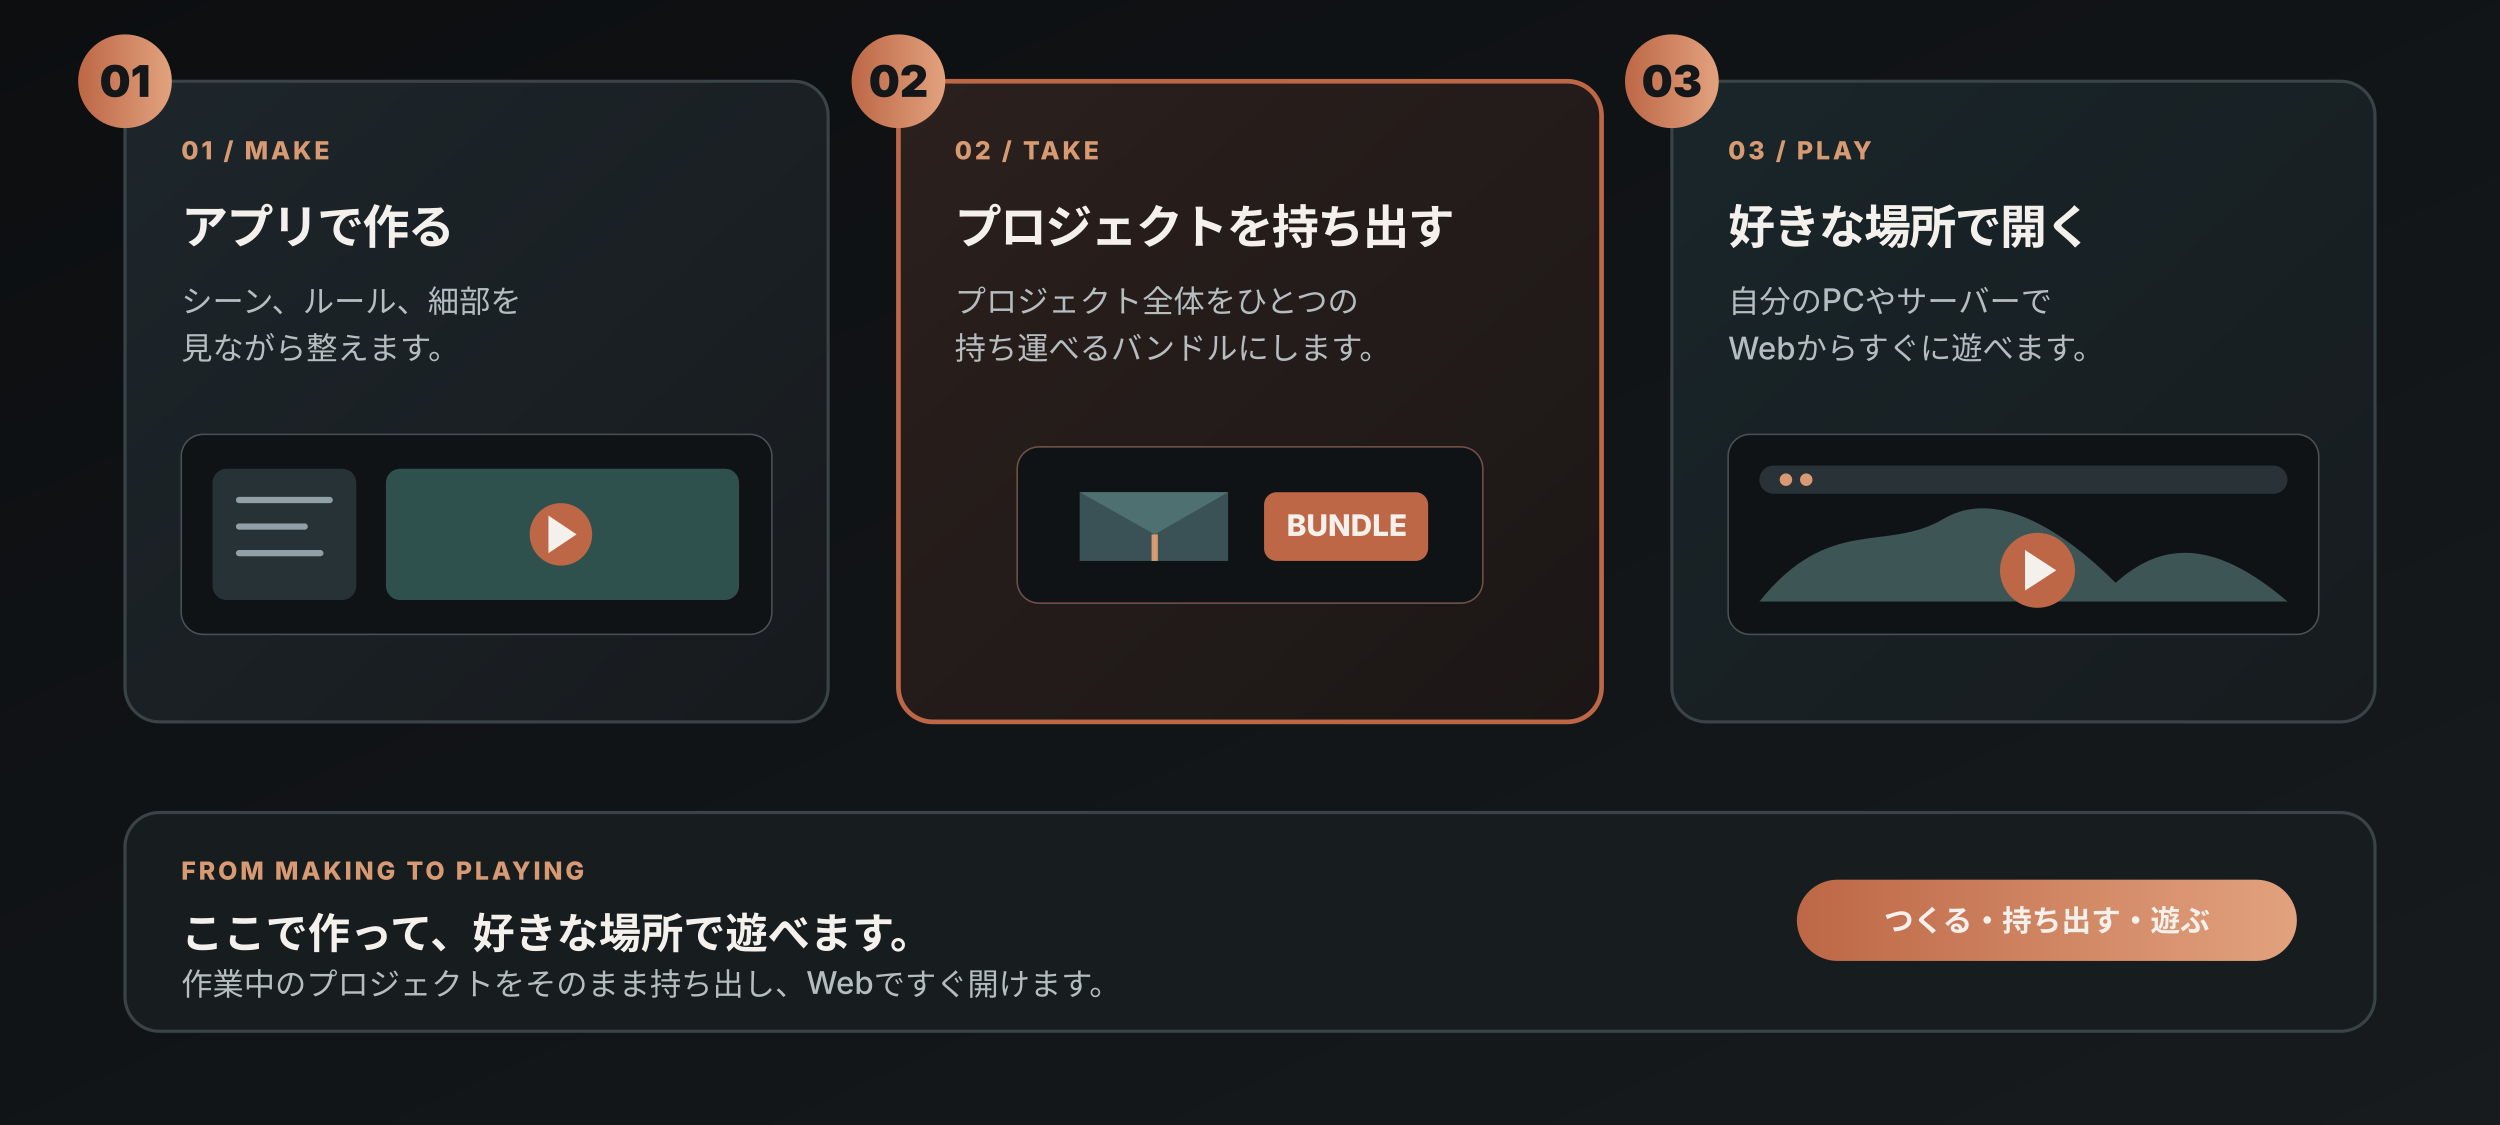
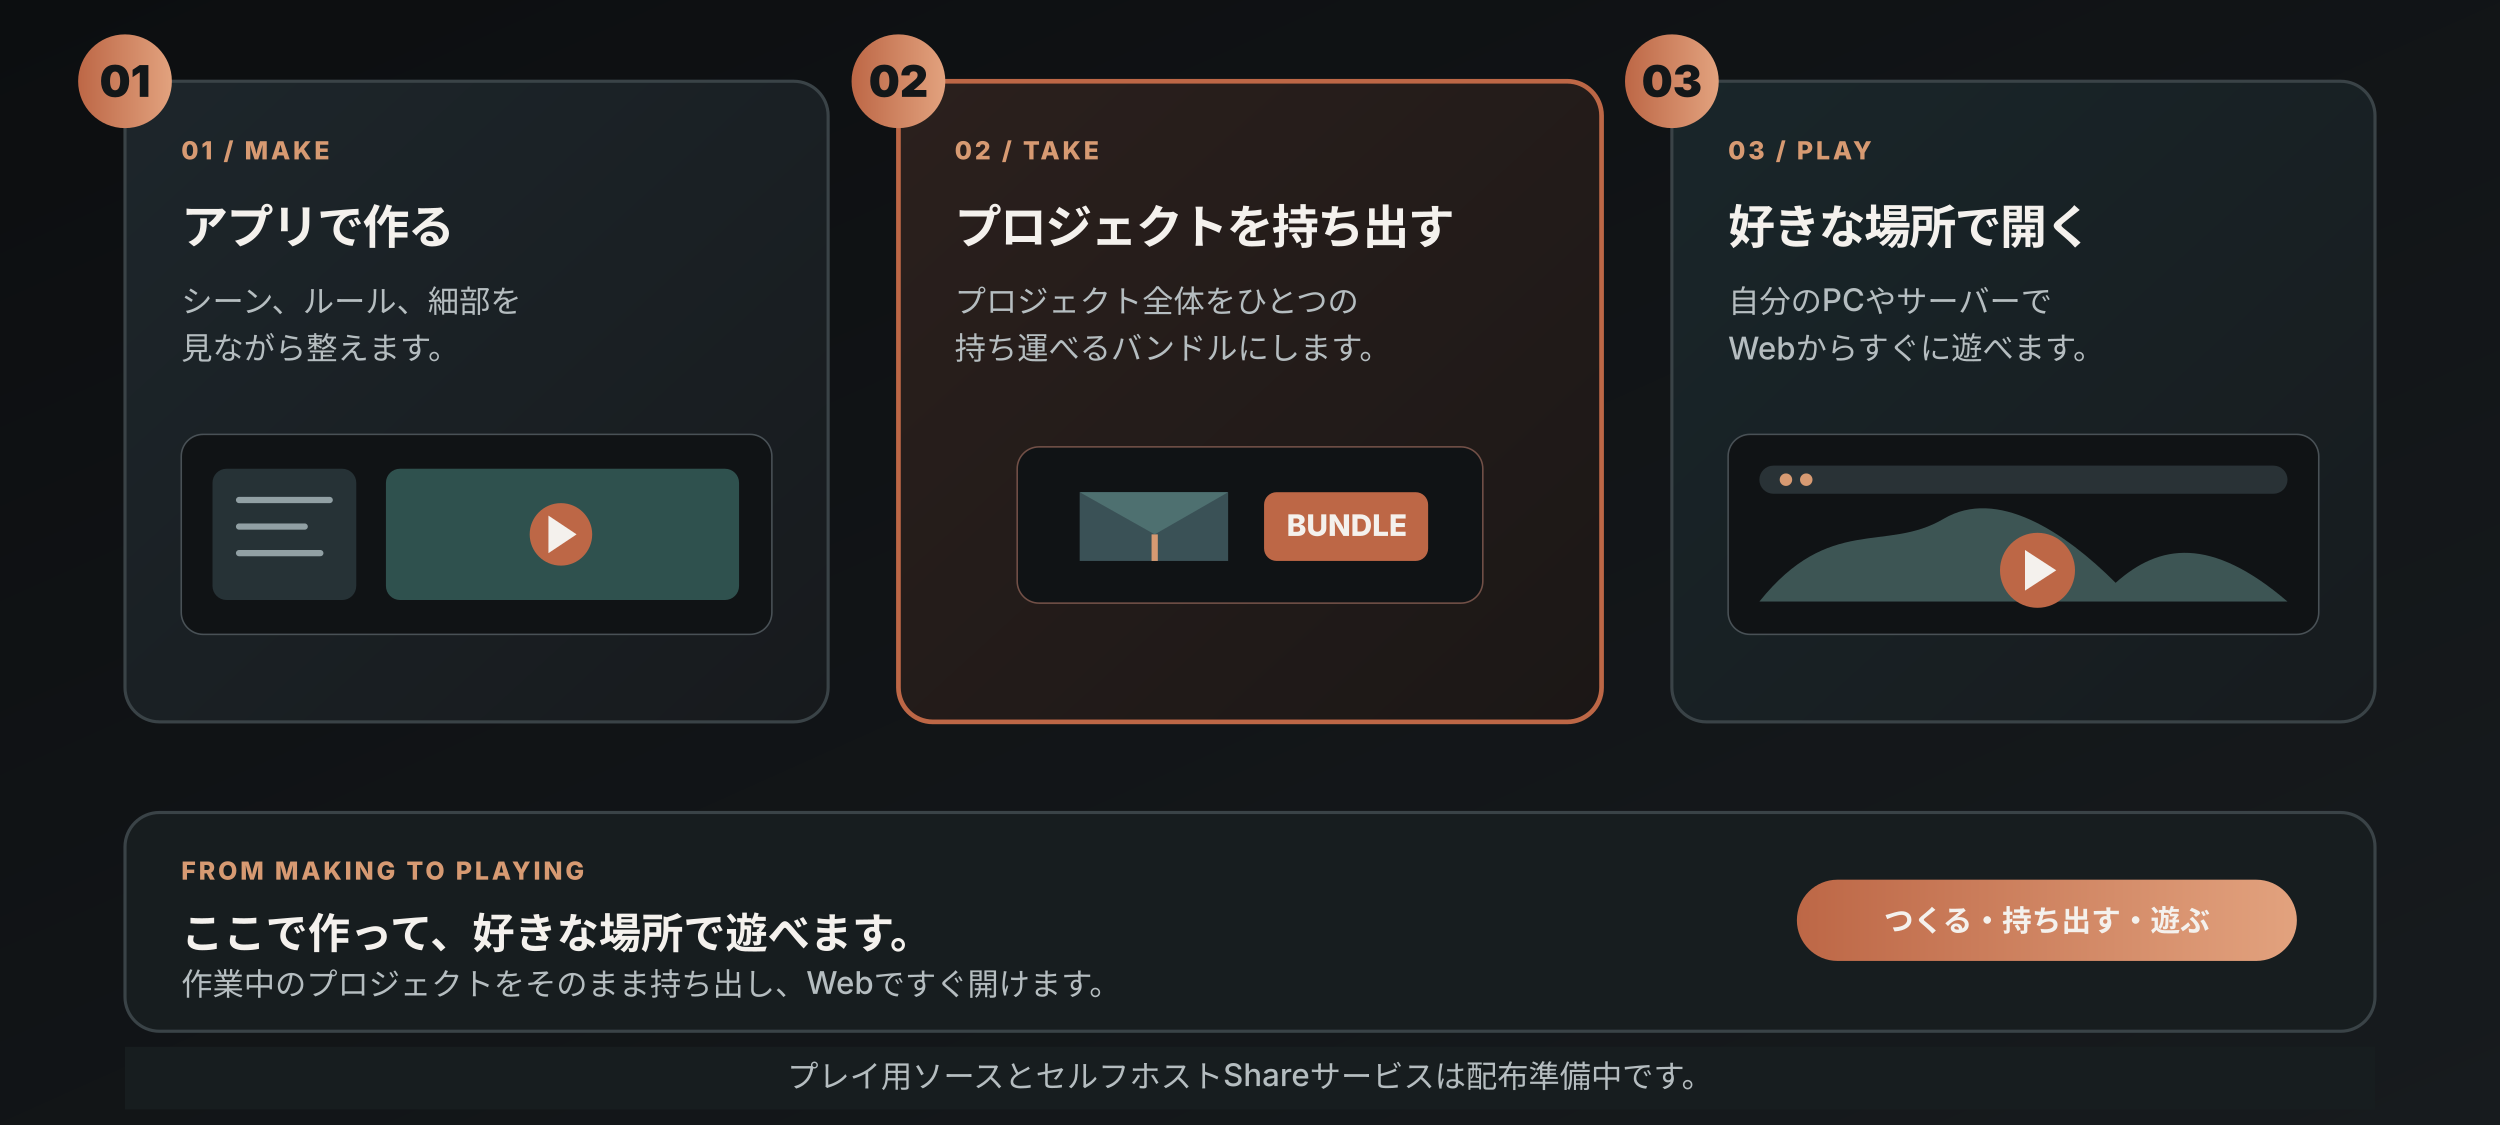
<svg xmlns="http://www.w3.org/2000/svg" width="1600" height="720" viewBox="0 0 1600 720" role="img" aria-labelledby="title desc">
  <defs>
    <linearGradient id="bg" x1="0" y1="0" x2="1" y2="1">
      <stop stop-color="#0c0e10" />
      <stop offset="1" stop-color="#171b1e" />
    </linearGradient>
    <linearGradient id="accent" x1="0" y1="0" x2="1" y2="0">
      <stop stop-color="#bd6746" />
      <stop offset="1" stop-color="#e2a27e" />
    </linearGradient>
    <linearGradient id="make" x1="0" y1="0" x2="1" y2="1">
      <stop stop-color="#1d262b" />
      <stop offset="1" stop-color="#171a1d" />
    </linearGradient>
    <linearGradient id="pack" x1="0" y1="0" x2="1" y2="1">
      <stop stop-color="#2b201d" />
      <stop offset="1" stop-color="#1b1716" />
    </linearGradient>
    <linearGradient id="play" x1="0" y1="0" x2="1" y2="1">
      <stop stop-color="#19262a" />
      <stop offset="1" stop-color="#171b1e" />
    </linearGradient>
    <style>.s{font-family:Inter, "Hiragino Sans", "Yu Gothic", Arial, sans-serif}.num{fill:#d79a72;font-size:16px;font-weight:800;letter-spacing:1.8px}.title{fill:#f4f1ed;font-size:30px;font-weight:800;letter-spacing:-1px}.body{fill:#b5bdc0;font-size:20px;font-weight:500}.small{fill:#96a1a5;font-size:16px;font-weight:600}.strong{fill:#f4f1ed;font-size:27px;font-weight:800}.button{fill:#f4f1ed;font-size:19px;font-weight:800}</style>
  </defs>
  <rect width="1600" height="720" fill="url(#bg)" />
  <rect x="80" y="52" width="450" height="410" rx="22" fill="url(#make)" stroke="#3a4347" stroke-width="2" />
  <circle cx="80" cy="52" r="30" fill="url(#accent)" />
  <text x="80" y="62" text-anchor="middle" class="s" fill="#131719" font-size="28" font-weight="900">01</text>
  <text x="116" y="102" class="s num">01 / MAKE</text>
  <text x="116" y="156" class="s title">アプリで作る</text>
  <text x="116" y="200" class="s body">シーン、ルール、細部を</text>
  <text x="116" y="230" class="s body">見ながら整えます。</text>
  <rect x="116" y="278" width="378" height="128" rx="14" fill="#101315" stroke="#495156" />
  <rect x="136" y="300" width="92" height="84" rx="9" fill="#263236" />
  <path d="M153 320h58m-58 17h42m-42 17h52" stroke="#91a0a4" stroke-width="4" stroke-linecap="round" />
  <rect x="247" y="300" width="226" height="84" rx="9" fill="#2f514e" />
  <circle cx="359" cy="342" r="20" fill="#bd6746" />
  <path d="M351 330l18 12-18 12z" fill="#f4f1ed" />
  <rect x="575" y="52" width="450" height="410" rx="22" fill="url(#pack)" stroke="#bd6746" stroke-width="3" />
  <circle cx="575" cy="52" r="30" fill="url(#accent)" />
  <text x="575" y="62" text-anchor="middle" class="s" fill="#131719" font-size="28" font-weight="900">02</text>
  <text x="611" y="102" class="s num">02 / TAKE</text>
  <text x="611" y="156" class="s title">プロジェクトを持ち出す</text>
  <text x="611" y="200" class="s body">プロジェクト全体をひとつの</text>
  <text x="611" y="230" class="s body">持ち運べるバンドルにします。</text>
  <rect x="651" y="286" width="298" height="100" rx="14" fill="#101315" stroke="#725047" />
  <path d="M691 315h95v44h-95z" fill="#3a5156" />
  <path d="M691 315l48 27 47-27" fill="#4e7070" />
  <path d="M739 342v17" stroke="#d79a72" stroke-width="4" />
  <rect x="809" y="315" width="105" height="44" rx="8" fill="#bd6746" />
  <text x="862" y="343" text-anchor="middle" class="s button" font-size="15">BUNDLE</text>
  <rect x="1070" y="52" width="450" height="410" rx="22" fill="url(#play)" stroke="#3a4347" stroke-width="2" />
  <circle cx="1070" cy="52" r="30" fill="url(#accent)" />
  <text x="1070" y="62" text-anchor="middle" class="s" fill="#131719" font-size="28" font-weight="900">03</text>
  <text x="1106" y="102" class="s num">03 / PLAY</text>
  <text x="1106" y="156" class="s title">好きな場所で開く</text>
  <text x="1106" y="200" class="s body">自分のPCやサーバーで</text>
  <text x="1106" y="230" class="s body">Webからすぐに遊べます。</text>
  <rect x="1106" y="278" width="378" height="128" rx="14" fill="#101315" stroke="#495156" />
  <rect x="1126" y="298" width="338" height="18" rx="9" fill="#293236" />
  <circle cx="1143" cy="307" r="4" fill="#d79a72" />
  <circle cx="1156" cy="307" r="4" fill="#d79a72" />
  <path d="M1126 385c45-56 81-31 118-53 34-20 77 8 110 41 28-25 61-30 110 12H1126z" fill="#3d5554" />
  <circle cx="1304" cy="365" r="24" fill="#bd6746" />
  <path d="M1296 352l20 13-20 13z" fill="#f4f1ed" />
  <rect x="80" y="520" width="1440" height="140" rx="22" fill="#171d1f" stroke="#3a4347" stroke-width="2" />
  <text x="116" y="563" class="s num">FROM MAKING TO PLAYING</text>
  <text x="116" y="607" class="s strong">ここで作って、好きな場所で遊べます。</text>
  <text x="116" y="637" class="s body">作業中のプロジェクトをそのまま持ち出し、Webですぐ開けます。</text>
  <rect x="1150" y="563" width="320" height="52" rx="26" fill="url(#accent)" />
  <text x="1310" y="596" text-anchor="middle" class="s button">つくる・持ち出す・遊ぶ</text>
+   <rect x="80" y="670" width="1440" height="40" fill="#171d1f" />
+   <text x="800" y="696" text-anchor="middle" class="s body">プレイ用ソースとセルフホストShareサービスは配布準備中です。</text>
</svg>
